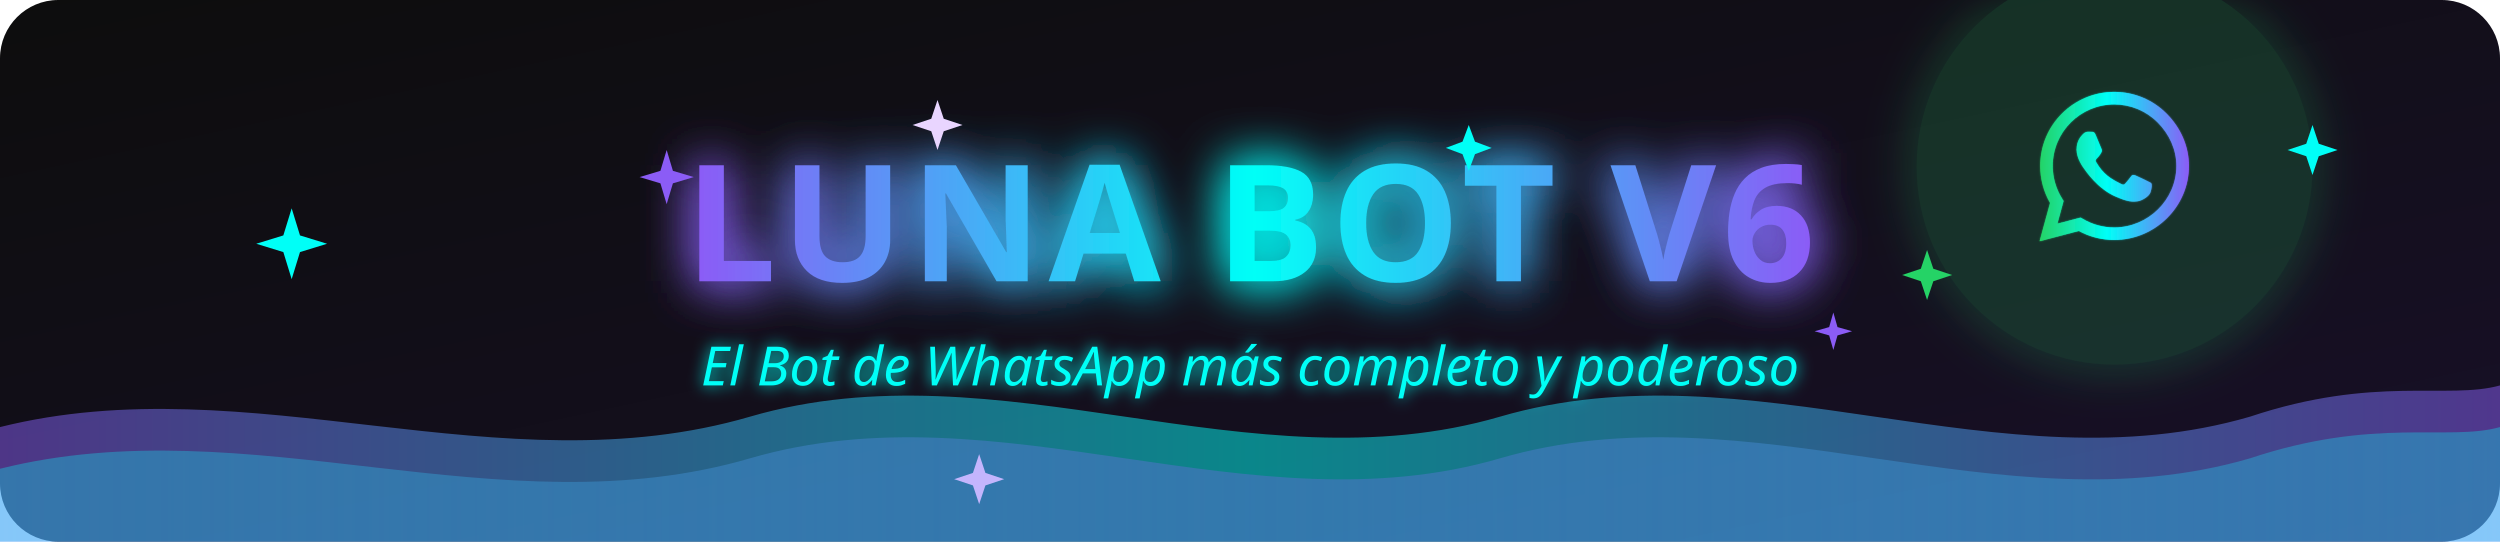
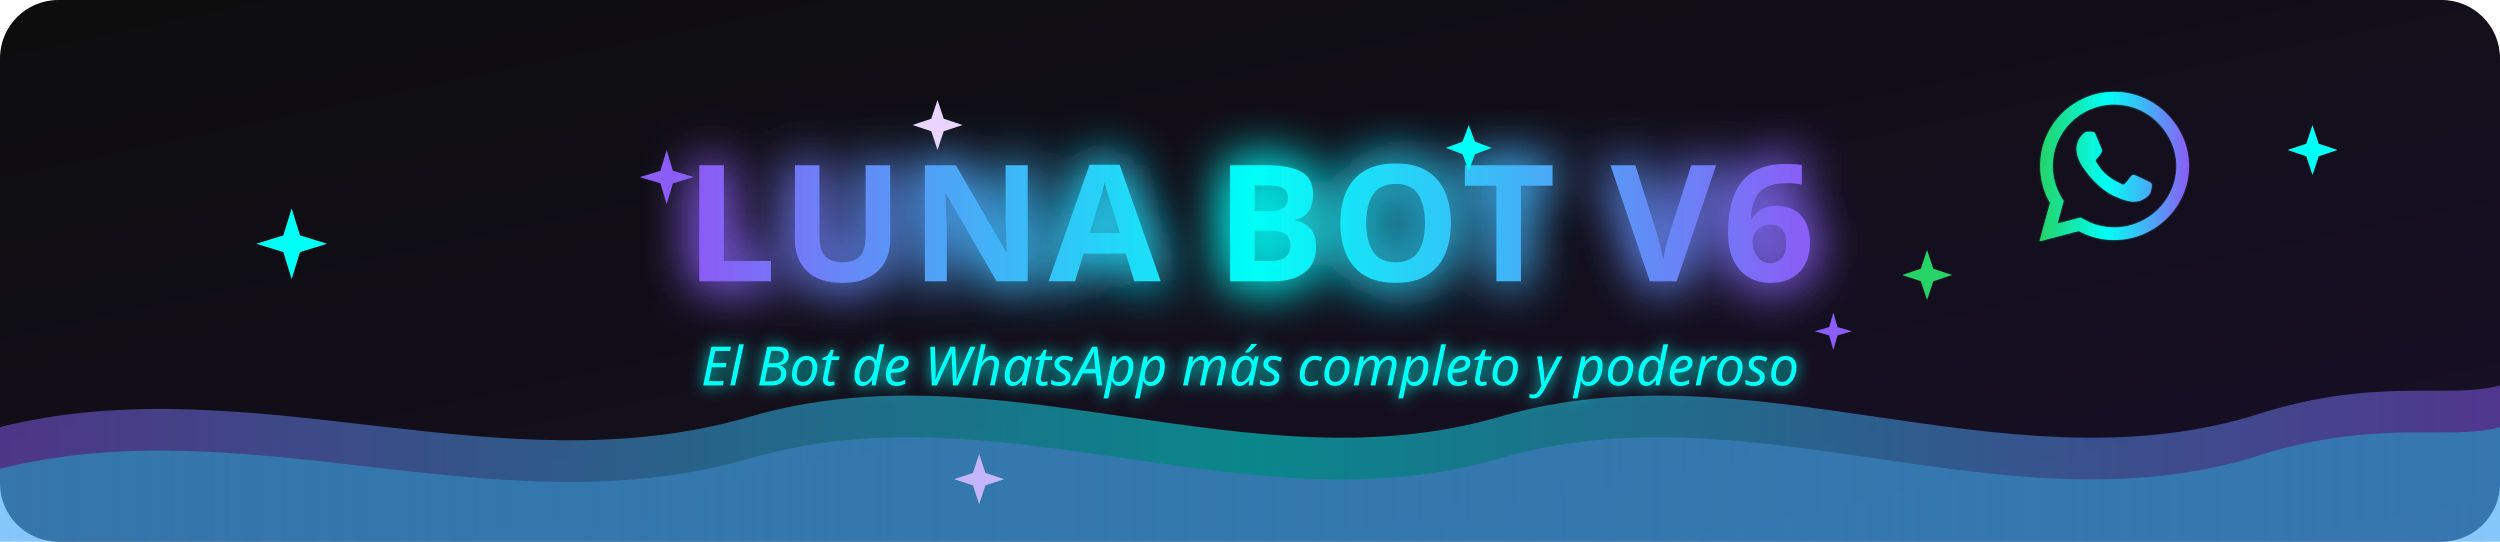
<svg xmlns="http://www.w3.org/2000/svg" width="1200" height="260" viewBox="0 0 1200 260">
  <defs>
    <linearGradient id="bgG" x1="0" y1="0" x2="1" y2="1">
      <stop offset="0" stop-color="#0d0d0d" />
      <stop offset="1" stop-color="#181028" />
    </linearGradient>
    <linearGradient id="txtG" x1="0" y1="0" x2="1" y2="0">
      <stop offset="0" stop-color="#8B5CF6" />
      <stop offset="0.5" stop-color="#00FFF7" />
      <stop offset="1" stop-color="#8B5CF6" />
      <animate attributeName="x1" values="-1;1" dur="4.5s" repeatCount="indefinite" />
      <animate attributeName="x2" values="0;2" dur="4.5s" repeatCount="indefinite" />
    </linearGradient>
    <linearGradient id="w1" x1="0" y1="0" x2="1" y2="0">
      <stop offset="0" stop-color="#8B5CF6" stop-opacity="0.5" />
      <stop offset="0.5" stop-color="#00FFF7" stop-opacity="0.5" />
      <stop offset="1" stop-color="#8B5CF6" stop-opacity="0.5" />
    </linearGradient>
    <linearGradient id="w2" x1="0" y1="0" x2="1" y2="0">
      <stop offset="0" stop-color="#00FFF7" stop-opacity="0.32" />
      <stop offset="0.5" stop-color="#8B5CF6" stop-opacity="0.32" />
      <stop offset="1" stop-color="#00FFF7" stop-opacity="0.32" />
    </linearGradient>
    <linearGradient id="twaG" x1="0" y1="0" x2="1" y2="0">
      <stop offset="0" stop-color="#25D366" />
      <stop offset="0.45" stop-color="#00FFF7" />
      <stop offset="1" stop-color="#8B5CF6" />
      <animate attributeName="x1" values="-1;1" dur="3.6s" repeatCount="indefinite" />
      <animate attributeName="x2" values="0;2" dur="3.6s" repeatCount="indefinite" />
    </linearGradient>
    <filter id="glowBig" x="-60%" y="-60%" width="220%" height="220%">
      <feGaussianBlur stdDeviation="12" result="b" />
      <feMerge>
        <feMergeNode in="b" />
        <feMergeNode in="b" />
        <feMergeNode in="SourceGraphic" />
      </feMerge>
    </filter>
    <filter id="glowSoft" x="-40%" y="-60%" width="180%" height="220%">
      <feGaussianBlur stdDeviation="3.5" result="b" />
      <feMerge>
        <feMergeNode in="b" />
        <feMergeNode in="SourceGraphic" />
      </feMerge>
    </filter>
  </defs>
  <rect width="1200" height="260" rx="28" fill="url(#bgG)" />
  <g>
    <path d="M0,205 C120,175 240,235 360,200 C480,165 600,235 720,200 C840,165 960,235 1080,200 C1140,180 1175,192 1200,185 L1200,260 L0,260 Z" fill="url(#w1)">
      <animateTransform attributeName="transform" type="translate" values="0,0;-25,0;0,0" dur="9s" repeatCount="indefinite" />
    </path>
    <path d="M0,225 C120,195 240,255 360,220 C480,185 600,255 720,220 C840,185 960,255 1080,220 C1140,200 1175,212 1200,205 L1200,260 L0,260 Z" fill="url(#w2)">
      <animateTransform attributeName="transform" type="translate" values="-25,0;0,0;-25,0" dur="11s" repeatCount="indefinite" />
    </path>
  </g>
  <g>
-     <circle cx="1015" cy="80" r="95" fill="#25D366" opacity="0.18" filter="url(#glowBig)" />
    <path d="M380.9 97.1C339 55.1 283.2 32 223.9 32c-122.4 0-222 99.6-222 222 0 39.1 10.2 77.3 29.6 111L0 480l117.7-30.9c32.4 17.7 68.9 27 106.1 27h.1c122.3 0 224.1-99.6 224.1-222 0-59.3-25.2-115-67.1-157zm-157 341.6c-33.2 0-65.7-8.9-94-25.7l-6.7-4-69.8 18.3L72 359.2l-4.4-7c-18.5-29.4-28.2-63.3-28.2-98.2 0-101.7 82.8-184.5 184.6-184.5 49.3 0 95.6 19.2 130.4 54.1 34.8 34.9 56.2 81.2 56.1 130.5 0 101.8-84.9 184.6-186.6 184.6zm101.2-138.2c-5.5-2.8-32.8-16.2-37.9-18-5.1-1.9-8.8-2.8-12.5 2.8-3.7 5.6-14.3 18-17.6 21.8-3.2 3.7-6.5 4.2-12 1.4-32.6-16.3-54-29.1-75.5-66-5.7-9.8 5.7-9.1 16.3-30.3 1.8-3.7.9-6.9-.5-9.7-1.4-2.8-12.5-30.1-17.1-41.2-4.5-10.8-9.1-9.3-12.5-9.5-3.2-.2-6.9-.2-10.6-.2-3.7 0-9.7 1.4-14.8 6.9-5.1 5.6-19.4 19-19.4 46.3 0 27.3 19.9 53.7 22.6 57.4 2.8 3.7 39.1 59.7 94.8 83.8 35.2 15.2 49 16.5 66.6 13.9 10.7-1.6 32.8-13.4 37.4-26.4 4.6-13 4.6-24.1 3.2-26.4-1.3-2.5-5-3.9-10.5-6.6z" fill="url(#twaG)" filter="url(#glowSoft)" transform="translate(979,39) scale(0.16)" />
    <path d="M925,120 L928,129 L937,132 L928,135 L925,144 L922,135 L913,132 L922,129 Z" fill="#25D366">
      <animate attributeName="opacity" values="0;1;0" dur="2.3s" begin="0.5s" repeatCount="indefinite" />
    </path>
    <path d="M1110,60 L1113,69 L1122,72 L1113,75 L1110,84 L1107,75 L1098,72 L1107,69 Z" fill="#00FFF7">
      <animate attributeName="opacity" values="0;1;0" dur="2.7s" begin="1.3s" repeatCount="indefinite" />
    </path>
  </g>
  <text x="600" y="135" text-anchor="middle" font-family="Orbitron, 'Trebuchet MS', Verdana, sans-serif" font-size="78" font-weight="900" letter-spacing="3" fill="url(#txtG)" filter="url(#glowBig)">LUNA BOT V6</text>
  <text x="600" y="185" text-anchor="middle" font-family="'Segoe UI', Verdana, sans-serif" font-size="26" font-style="italic" fill="#00FFF7" filter="url(#glowSoft)">El Bot de WhatsApp más completo y poderoso</text>
  <g>
    <path d="M140,100 L144,113 L157,117 L144,121 L140,134 L136,121 L123,117 L136,113 Z" fill="#00FFF7">
      <animate attributeName="opacity" values="0;1;0" dur="2.2s" begin="0s" repeatCount="indefinite" />
    </path>
    <path d="M320,72 L323,82 L333,85 L323,88 L320,98 L317,88 L307,85 L317,82 Z" fill="#8B5CF6">
      <animate attributeName="opacity" values="0;1;0" dur="2.6s" begin="0.9s" repeatCount="indefinite" />
    </path>
    <path d="M470,218 L473,227 L482,230 L473,233 L470,242 L467,233 L458,230 L467,227 Z" fill="#C4B5FD">
      <animate attributeName="opacity" values="0;1;0" dur="2s" begin="0.4s" repeatCount="indefinite" />
    </path>
    <path d="M705,60 L708,68 L716,71 L708,74 L705,82 L702,74 L694,71 L702,68 Z" fill="#00FFF7">
      <animate attributeName="opacity" values="0;0.9;0" dur="3s" begin="1.4s" repeatCount="indefinite" />
    </path>
    <path d="M880,150 L882,157 L889,159 L882,161 L880,168 L878,161 L871,159 L878,157 Z" fill="#8B5CF6">
      <animate attributeName="opacity" values="0;1;0" dur="2.4s" begin="1.8s" repeatCount="indefinite" />
    </path>
    <path d="M450,48 L453,57 L462,60 L453,63 L450,72 L447,63 L438,60 L447,57 Z" fill="#E9D5FF">
      <animate attributeName="opacity" values="0;1;0" dur="2.8s" begin="2.2s" repeatCount="indefinite" />
    </path>
  </g>
</svg>
